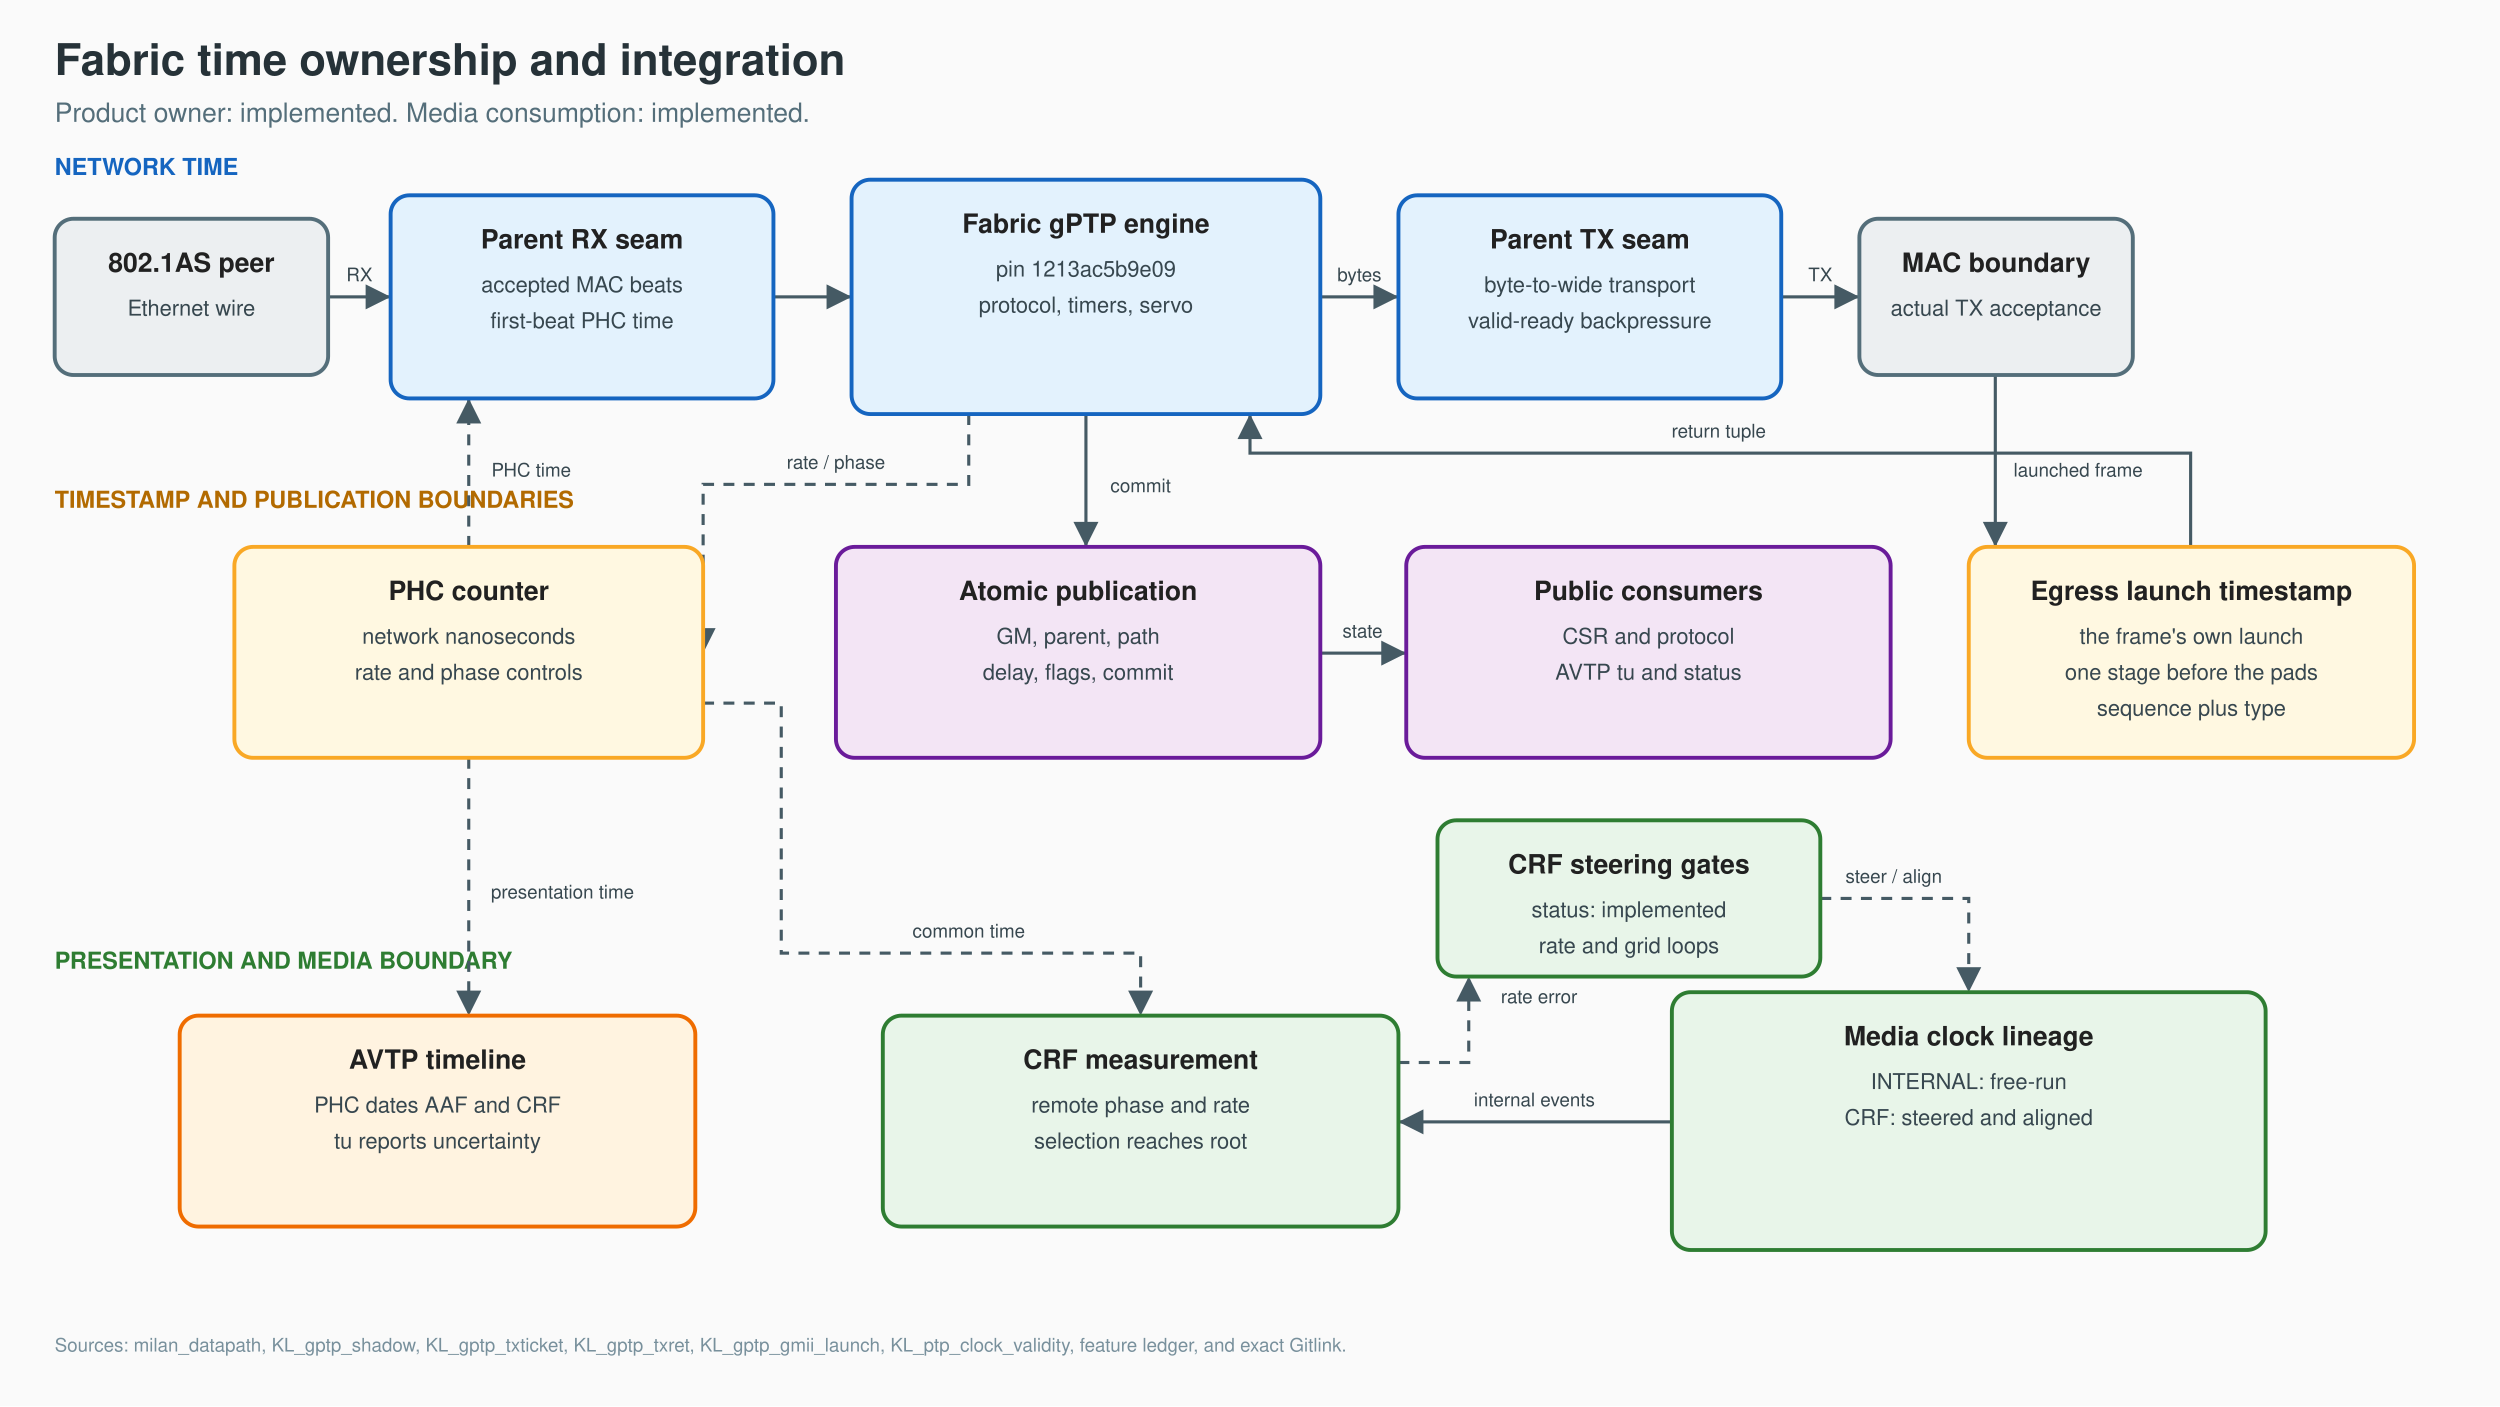
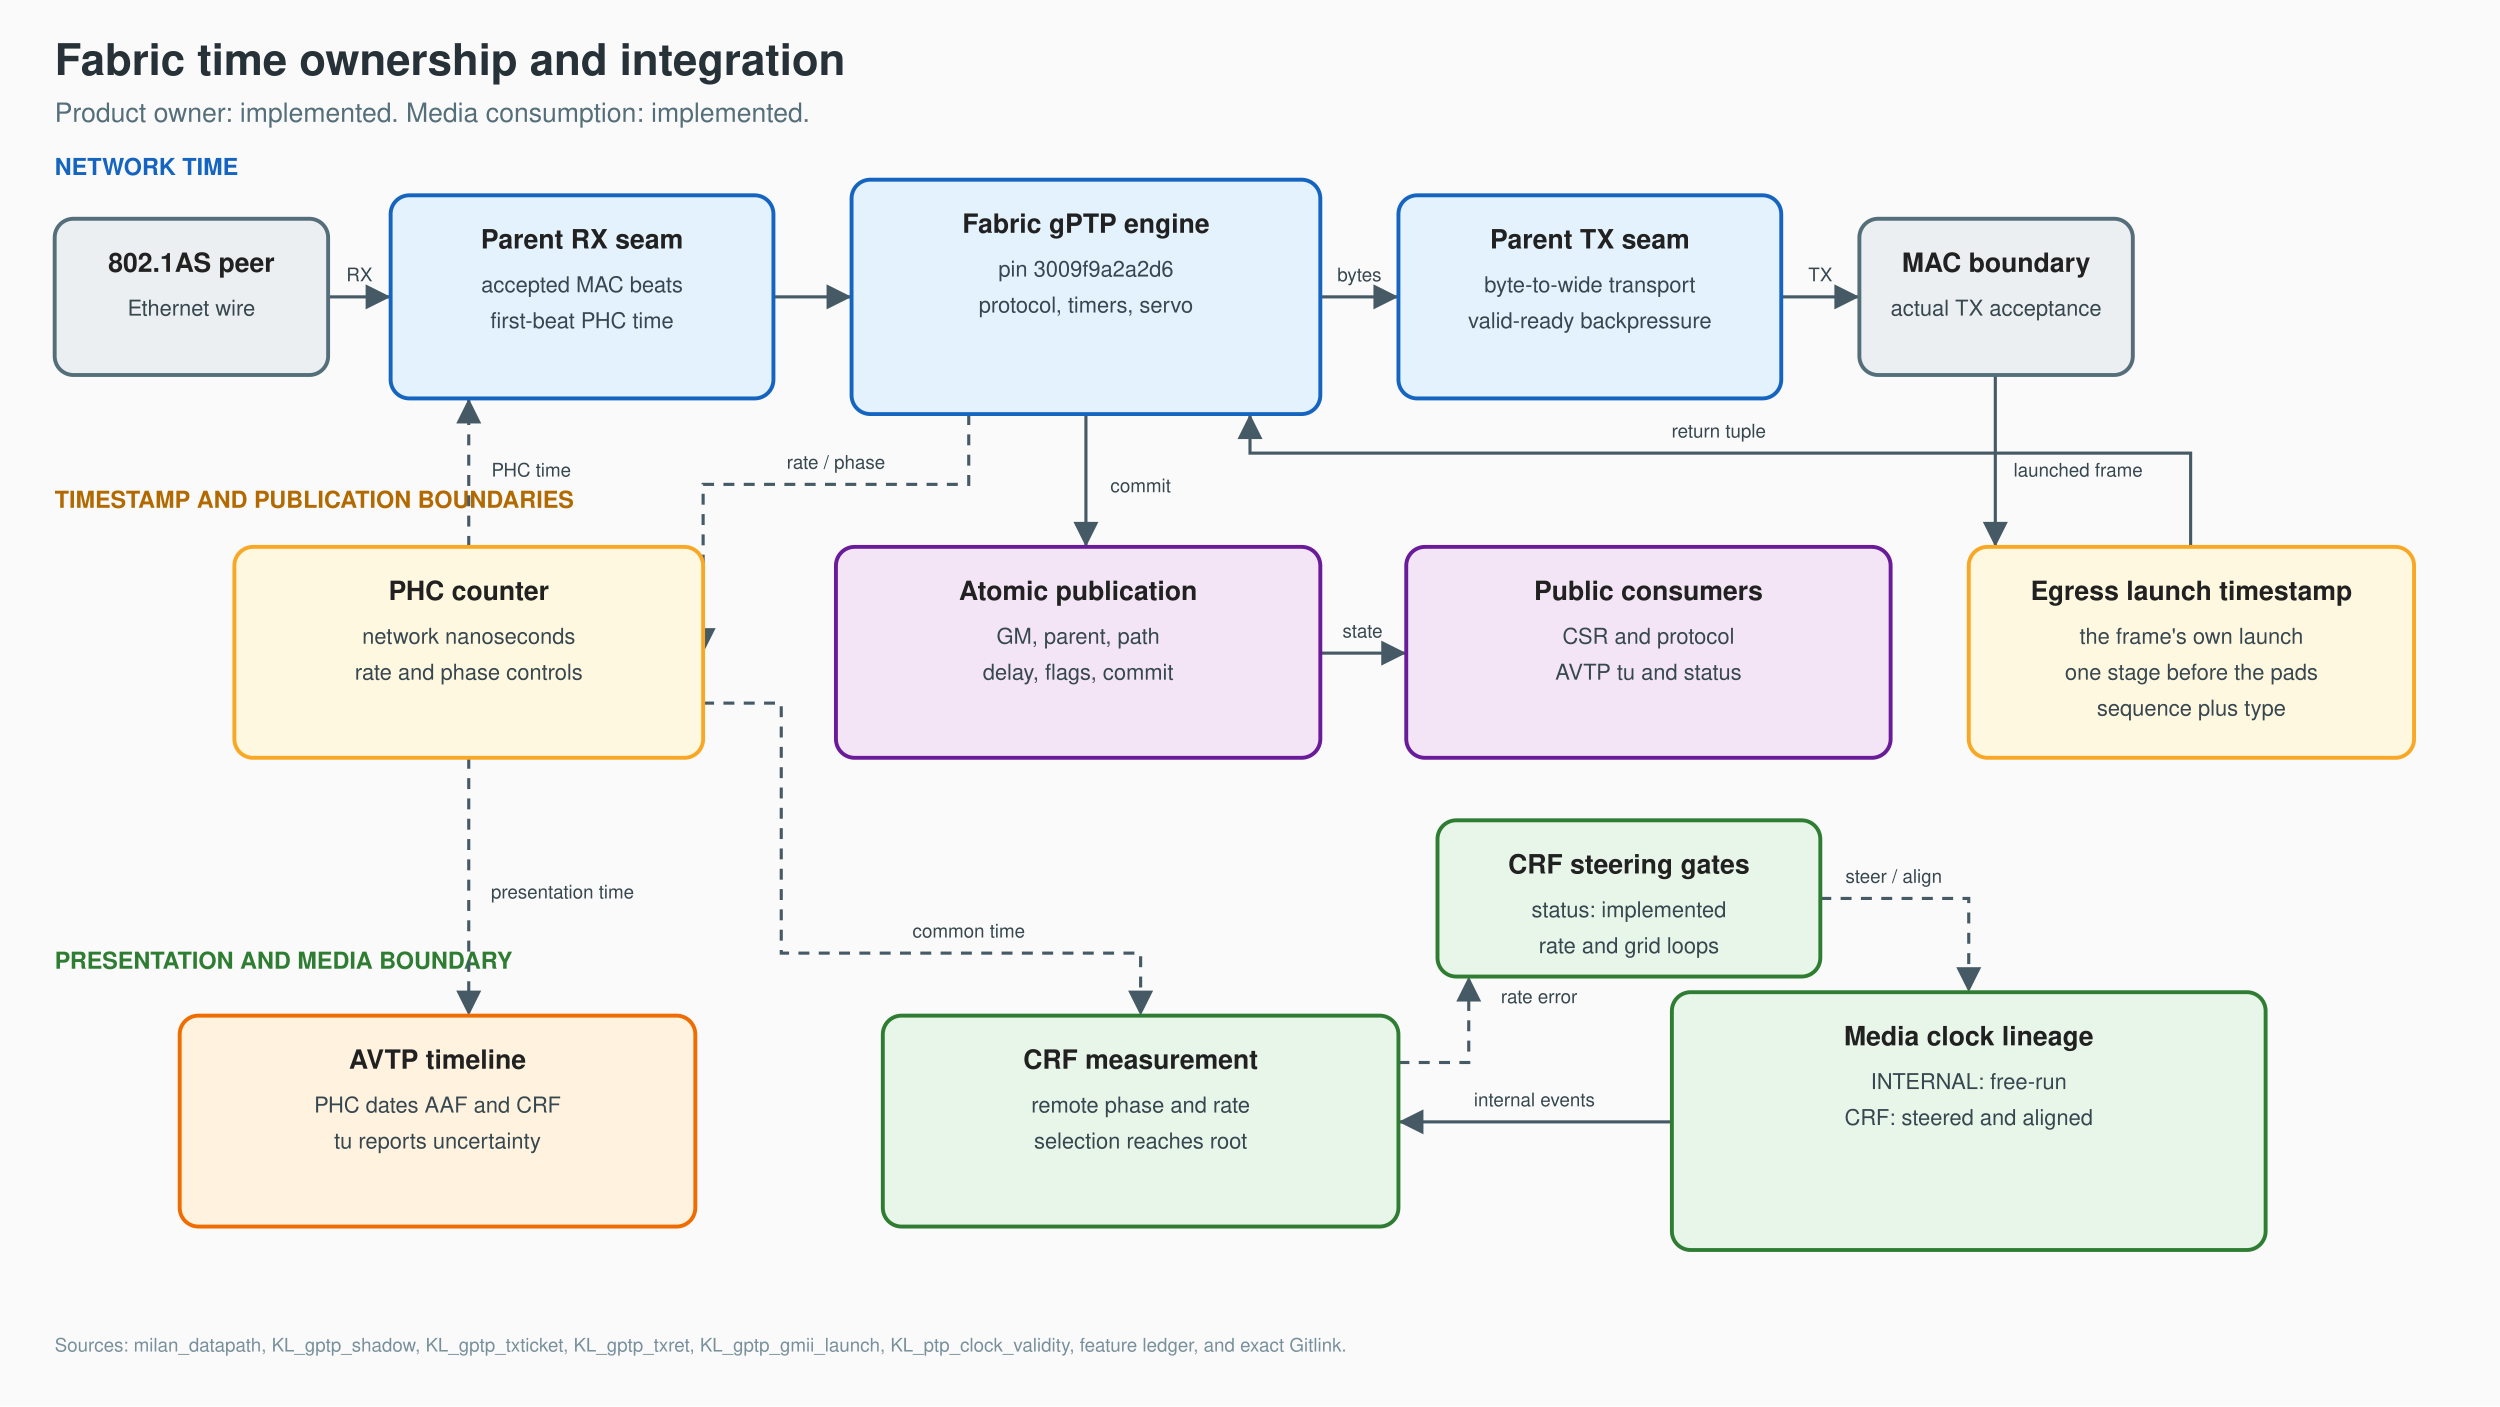
<svg xmlns="http://www.w3.org/2000/svg" width="1600" height="900" viewBox="0 0 1600 900" font-family="Helvetica,Arial,sans-serif">
  <rect width="1600" height="900" fill="#FAFAFA" />
  <defs>
    <marker id="arrow" markerWidth="12" markerHeight="12" refX="8" refY="4" orient="auto">
      <path d="M0,0 L8,4 L0,8 Z" fill="#455A64" />
    </marker>
  </defs>
  <text x="35" y="48" font-size="28" font-weight="bold" fill="#263238">Fabric time ownership and integration</text>
  <text x="35" y="78" font-size="17" fill="#546E7A">Product owner: implemented. Media consumption: implemented.</text>
  <text x="35" y="112" font-size="15" font-weight="bold" fill="#1565C0">NETWORK TIME</text>
  <text x="35" y="325" font-size="15" font-weight="bold" fill="#B26A00">TIMESTAMP AND PUBLICATION BOUNDARIES</text>
  <text x="35" y="620" font-size="15" font-weight="bold" fill="#2E7D32">PRESENTATION AND MEDIA BOUNDARY</text>
  <path d="M210,190 L250,190" fill="none" stroke="#455A64" stroke-width="2" marker-end="url(#arrow)" />
  <text x="230" y="180" text-anchor="middle" font-size="12" fill="#37474F">RX</text>
  <path d="M495,190 L545,190" fill="none" stroke="#455A64" stroke-width="2" marker-end="url(#arrow)" />
  <path d="M845,190 L895,190" fill="none" stroke="#455A64" stroke-width="2" marker-end="url(#arrow)" />
  <text x="870" y="180" text-anchor="middle" font-size="12" fill="#37474F">bytes</text>
  <path d="M1140,190 L1190,190" fill="none" stroke="#455A64" stroke-width="2" marker-end="url(#arrow)" />
  <text x="1165" y="180" text-anchor="middle" font-size="12" fill="#37474F">TX</text>
  <path d="M300,350 L300,255" fill="none" stroke="#455A64" stroke-width="2" marker-end="url(#arrow)" stroke-dasharray="7,6" />
  <text x="340" y="305" text-anchor="middle" font-size="12" fill="#37474F">PHC time</text>
  <path d="M620,265 L620,310 L450,310 L450,418" fill="none" stroke="#455A64" stroke-width="2" marker-end="url(#arrow)" stroke-dasharray="7,6" />
  <text x="535" y="300" text-anchor="middle" font-size="12" fill="#37474F">rate / phase</text>
  <path d="M695,265 L695,350" fill="none" stroke="#455A64" stroke-width="2" marker-end="url(#arrow)" />
  <text x="730" y="315" text-anchor="middle" font-size="12" fill="#37474F">commit</text>
  <path d="M845,418 L900,418" fill="none" stroke="#455A64" stroke-width="2" marker-end="url(#arrow)" />
  <text x="872" y="408" text-anchor="middle" font-size="12" fill="#37474F">state</text>
  <path d="M1277,240 L1277,350" fill="none" stroke="#455A64" stroke-width="2" marker-end="url(#arrow)" />
  <text x="1330" y="305" text-anchor="middle" font-size="12" fill="#37474F">launched frame</text>
  <path d="M1402,350 L1402,290 L800,290 L800,265" fill="none" stroke="#455A64" stroke-width="2" marker-end="url(#arrow)" />
  <text x="1100" y="280" text-anchor="middle" font-size="12" fill="#37474F">return tuple</text>
  <path d="M300,485 L300,650" fill="none" stroke="#455A64" stroke-width="2" marker-end="url(#arrow)" stroke-dasharray="7,6" />
  <text x="360" y="575" text-anchor="middle" font-size="12" fill="#37474F">presentation time</text>
  <path d="M450,450 L500,450 L500,610 L730,610 L730,650" fill="none" stroke="#455A64" stroke-width="2" marker-end="url(#arrow)" stroke-dasharray="7,6" />
  <text x="620" y="600" text-anchor="middle" font-size="12" fill="#37474F">common time</text>
  <path d="M1070,718 L895,718" fill="none" stroke="#455A64" stroke-width="2" marker-end="url(#arrow)" />
  <text x="982" y="708" text-anchor="middle" font-size="12" fill="#37474F">internal events</text>
  <path d="M895,680 L940,680 L940,625" fill="none" stroke="#455A64" stroke-width="2" marker-end="url(#arrow)" stroke-dasharray="7,6" />
  <text x="985" y="642" text-anchor="middle" font-size="12" fill="#37474F">rate error</text>
  <path d="M1165,575 L1260,575 L1260,635" fill="none" stroke="#455A64" stroke-width="2" marker-end="url(#arrow)" stroke-dasharray="7,6" />
  <text x="1212" y="565" text-anchor="middle" font-size="12" fill="#37474F">steer / align</text>
  <rect id="peer" x="35" y="140" width="175" height="100" rx="12" fill="#ECEFF1" stroke="#546E7A" stroke-width="2.5" />
  <text x="122.5" y="174" text-anchor="middle" font-size="17" font-weight="bold" fill="#212121">802.1AS peer</text>
  <text x="122.5" y="202" text-anchor="middle" font-size="14" fill="#37474F">Ethernet wire</text>
  <rect id="rx" x="250" y="125" width="245" height="130" rx="12" fill="#E3F2FD" stroke="#1565C0" stroke-width="2.5" />
  <text x="372.5" y="159" text-anchor="middle" font-size="17" font-weight="bold" fill="#212121">Parent RX seam</text>
  <text x="372.5" y="187" text-anchor="middle" font-size="14" fill="#37474F">accepted MAC beats</text>
  <text x="372.5" y="210" text-anchor="middle" font-size="14" fill="#37474F">first-beat PHC time</text>
  <rect id="engine" x="545" y="115" width="300" height="150" rx="12" fill="#E3F2FD" stroke="#1565C0" stroke-width="2.5" />
  <text x="695.0" y="149" text-anchor="middle" font-size="17" font-weight="bold" fill="#212121">Fabric gPTP engine</text>
-   <text x="695.0" y="177" text-anchor="middle" font-size="14" fill="#37474F">pin 1213ac5b9e09</text>
+   <text x="695.0" y="177" text-anchor="middle" font-size="14" fill="#37474F">pin 3009f9a2a2d6</text>
  <text x="695.0" y="200" text-anchor="middle" font-size="14" fill="#37474F">protocol, timers, servo</text>
  <rect id="tx" x="895" y="125" width="245" height="130" rx="12" fill="#E3F2FD" stroke="#1565C0" stroke-width="2.5" />
  <text x="1017.5" y="159" text-anchor="middle" font-size="17" font-weight="bold" fill="#212121">Parent TX seam</text>
  <text x="1017.5" y="187" text-anchor="middle" font-size="14" fill="#37474F">byte-to-wide transport</text>
  <text x="1017.5" y="210" text-anchor="middle" font-size="14" fill="#37474F">valid-ready backpressure</text>
  <rect id="mac" x="1190" y="140" width="175" height="100" rx="12" fill="#ECEFF1" stroke="#546E7A" stroke-width="2.5" />
  <text x="1277.5" y="174" text-anchor="middle" font-size="17" font-weight="bold" fill="#212121">MAC boundary</text>
  <text x="1277.5" y="202" text-anchor="middle" font-size="14" fill="#37474F">actual TX acceptance</text>
  <rect id="phc" x="150" y="350" width="300" height="135" rx="12" fill="#FFF8E1" stroke="#F9A825" stroke-width="2.5" />
  <text x="300.0" y="384" text-anchor="middle" font-size="17" font-weight="bold" fill="#212121">PHC counter</text>
  <text x="300.0" y="412" text-anchor="middle" font-size="14" fill="#37474F">network nanoseconds</text>
  <text x="300.0" y="435" text-anchor="middle" font-size="14" fill="#37474F">rate and phase controls</text>
  <rect id="publish" x="535" y="350" width="310" height="135" rx="12" fill="#F3E5F5" stroke="#6A1B9A" stroke-width="2.5" />
  <text x="690.0" y="384" text-anchor="middle" font-size="17" font-weight="bold" fill="#212121">Atomic publication</text>
  <text x="690.0" y="412" text-anchor="middle" font-size="14" fill="#37474F">GM, parent, path</text>
  <text x="690.0" y="435" text-anchor="middle" font-size="14" fill="#37474F">delay, flags, commit</text>
  <rect id="consumers" x="900" y="350" width="310" height="135" rx="12" fill="#F3E5F5" stroke="#6A1B9A" stroke-width="2.5" />
  <text x="1055.0" y="384" text-anchor="middle" font-size="17" font-weight="bold" fill="#212121">Public consumers</text>
  <text x="1055.0" y="412" text-anchor="middle" font-size="14" fill="#37474F">CSR and protocol</text>
  <text x="1055.0" y="435" text-anchor="middle" font-size="14" fill="#37474F">AVTP tu and status</text>
  <rect id="stamp" x="1260" y="350" width="285" height="135" rx="12" fill="#FFF8E1" stroke="#F9A825" stroke-width="2.5" />
  <text x="1402.5" y="384" text-anchor="middle" font-size="17" font-weight="bold" fill="#212121">Egress launch timestamp</text>
  <text x="1402.5" y="412" text-anchor="middle" font-size="14" fill="#37474F">the frame's own launch</text>
  <text x="1402.5" y="435" text-anchor="middle" font-size="14" fill="#37474F">one stage before the pads</text>
  <text x="1402.5" y="458" text-anchor="middle" font-size="14" fill="#37474F">sequence plus type</text>
  <rect id="avtp" x="115" y="650" width="330" height="135" rx="12" fill="#FFF3E0" stroke="#EF6C00" stroke-width="2.5" />
  <text x="280.0" y="684" text-anchor="middle" font-size="17" font-weight="bold" fill="#212121">AVTP timeline</text>
  <text x="280.0" y="712" text-anchor="middle" font-size="14" fill="#37474F">PHC dates AAF and CRF</text>
  <text x="280.0" y="735" text-anchor="middle" font-size="14" fill="#37474F">tu reports uncertainty</text>
  <rect id="crf" x="565" y="650" width="330" height="135" rx="12" fill="#E8F5E9" stroke="#2E7D32" stroke-width="2.5" />
  <text x="730.0" y="684" text-anchor="middle" font-size="17" font-weight="bold" fill="#212121">CRF measurement</text>
  <text x="730.0" y="712" text-anchor="middle" font-size="14" fill="#37474F">remote phase and rate</text>
  <text x="730.0" y="735" text-anchor="middle" font-size="14" fill="#37474F">selection reaches root</text>
  <rect id="media" x="1070" y="635" width="380" height="165" rx="12" fill="#E8F5E9" stroke="#2E7D32" stroke-width="2.5" />
  <text x="1260.0" y="669" text-anchor="middle" font-size="17" font-weight="bold" fill="#212121">Media clock lineage</text>
  <text x="1260.0" y="697" text-anchor="middle" font-size="14" fill="#37474F">INTERNAL: free-run</text>
  <text x="1260.0" y="720" text-anchor="middle" font-size="14" fill="#37474F">CRF: steered and aligned</text>
  <rect id="select" x="920" y="525" width="245" height="100" rx="12" fill="#E8F5E9" stroke="#2E7D32" stroke-width="2.5" />
  <text x="1042.5" y="559" text-anchor="middle" font-size="17" font-weight="bold" fill="#212121">CRF steering gates</text>
  <text x="1042.5" y="587" text-anchor="middle" font-size="14" fill="#37474F">status: implemented</text>
  <text x="1042.5" y="610" text-anchor="middle" font-size="14" fill="#37474F">rate and grid loops</text>
  <text x="35" y="865" font-size="12" fill="#78909C">Sources: milan_datapath, KL_gptp_shadow, KL_gptp_txticket, KL_gptp_txret, KL_gptp_gmii_launch, KL_ptp_clock_validity, feature ledger, and exact Gitlink.</text>
</svg>
